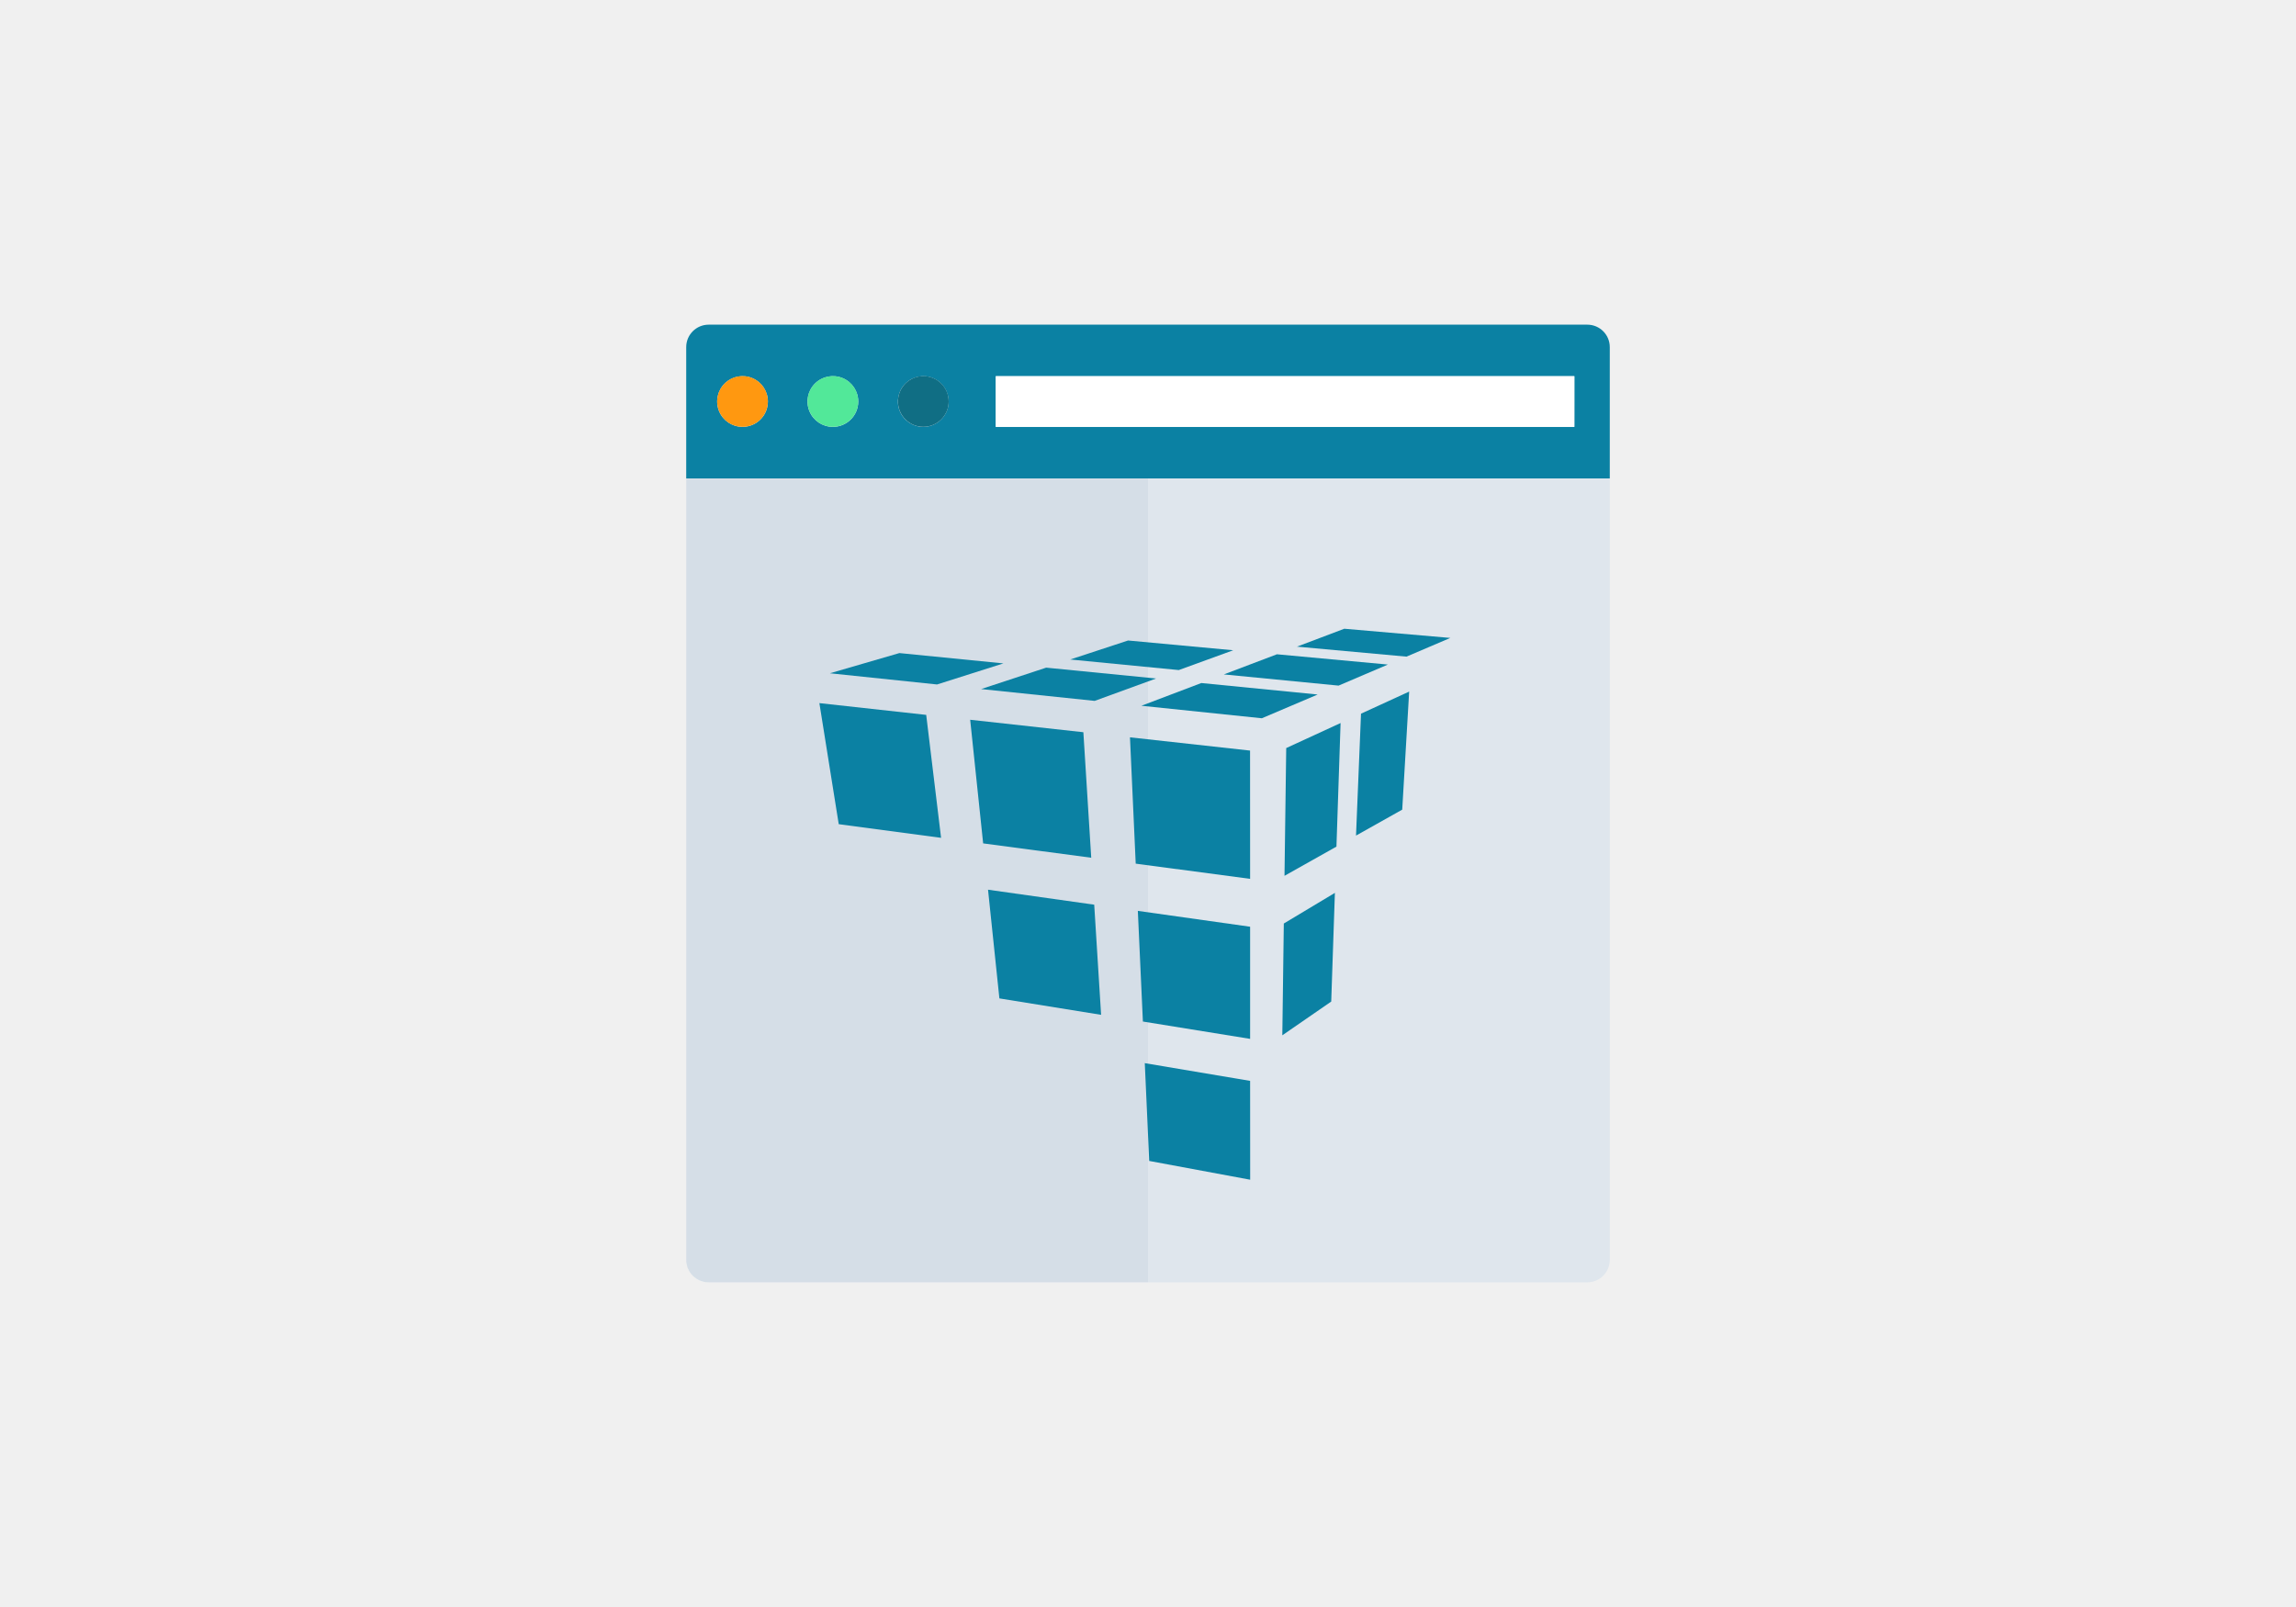
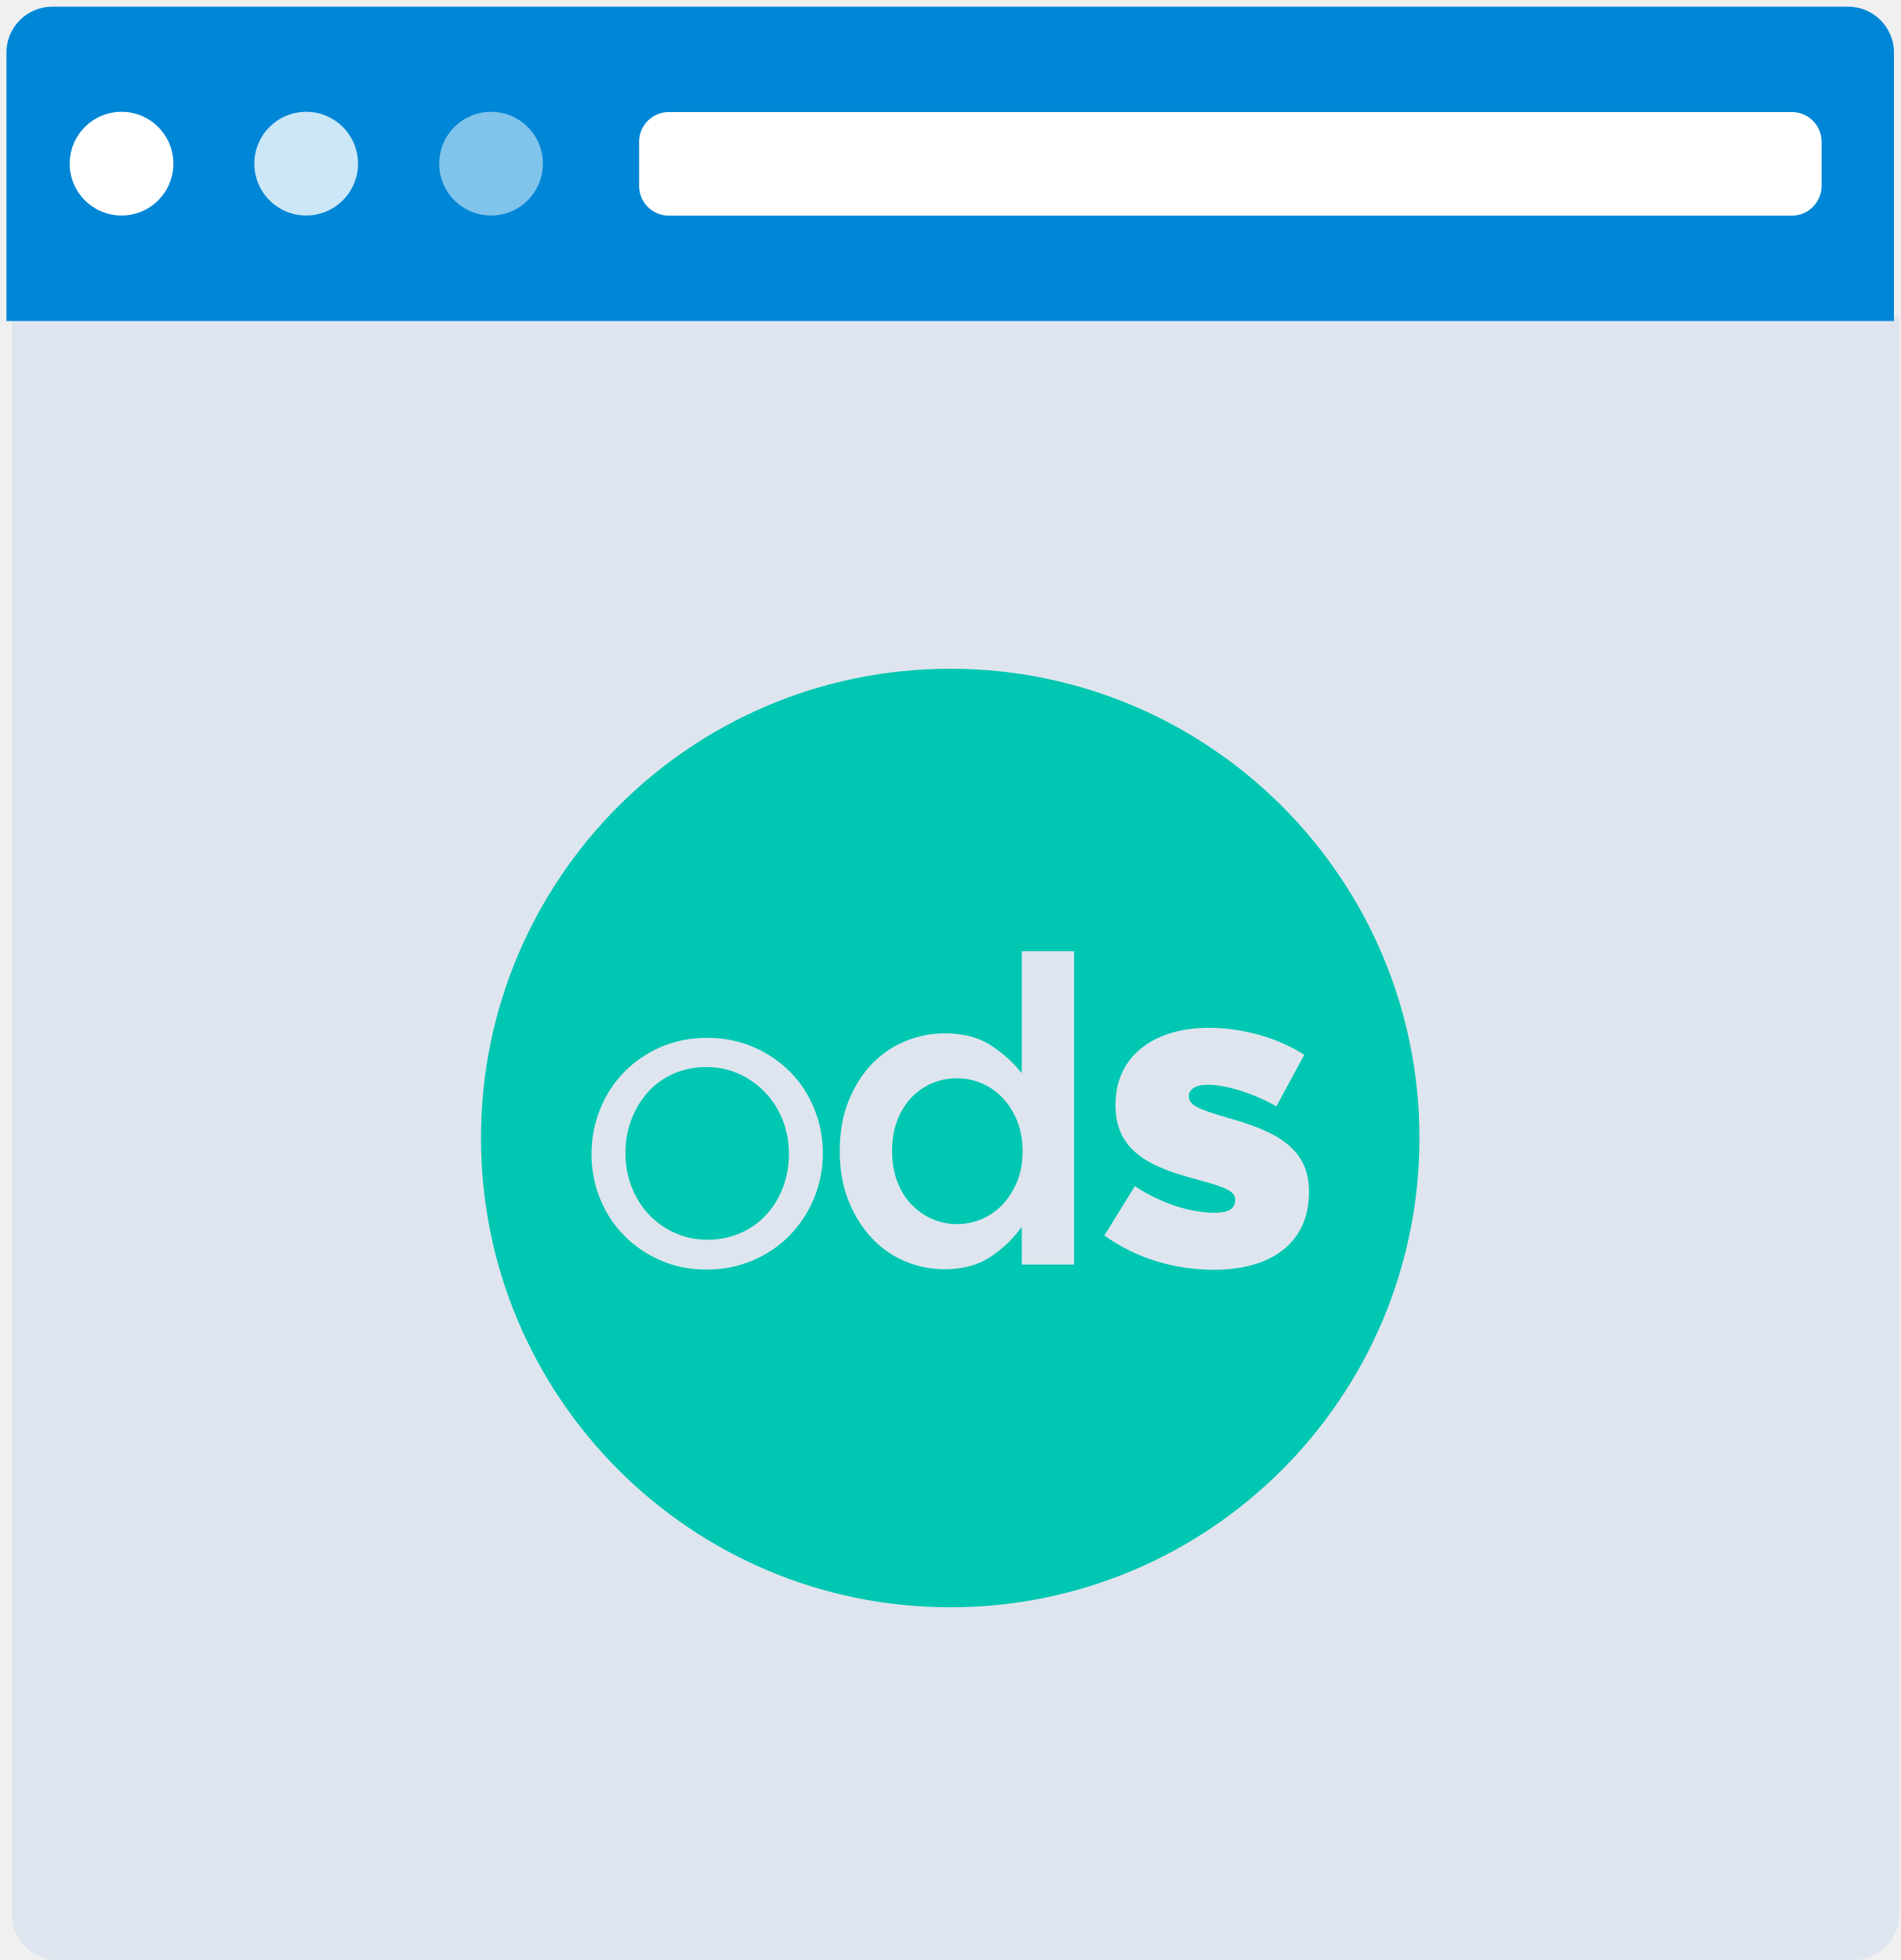
- <svg xmlns="http://www.w3.org/2000/svg" viewBox="0 0 400 280">
-   <defs>
-     <style>.cls-1{isolation:isolate;}.cls-2{fill:#0b81a3;}.cls-3,.cls-8{fill:#dfe6ed;}.cls-4{fill:#fff;}.cls-5{fill:#106e84;}.cls-6{fill:#52e899;}.cls-7{fill:#ff9810;}.cls-8{opacity:0.35;mix-blend-mode:multiply;}</style>
-   </defs>
-   <g class="cls-1">
-     <g id="Calque_4" data-name="Calque 4">
-       <path class="cls-2" d="M280.45,60.48a3.91,3.91,0,0,0-3.91-3.91H123.46a3.91,3.91,0,0,0-3.91,3.91V83.36h160.9ZM129.36,74.38A4.42,4.42,0,1,1,133.78,70,4.42,4.42,0,0,1,129.36,74.38Zm15.74,0A4.42,4.42,0,1,1,149.52,70,4.42,4.42,0,0,1,145.1,74.38Zm15.74,0A4.42,4.42,0,1,1,165.27,70,4.42,4.42,0,0,1,160.85,74.38Zm113.43,0H173.48V65.55h100.8Z" />
-       <path class="cls-3" d="M119.55,219.52a3.91,3.91,0,0,0,3.91,3.91H276.54a3.91,3.91,0,0,0,3.91-3.91V83.36H119.55Z" />
-       <rect class="cls-4" x="173.48" y="65.55" width="100.8" height="8.83" />
-       <circle class="cls-5" cx="160.86" cy="69.95" r="4.42" />
-       <circle class="cls-6" cx="145.1" cy="69.95" r="4.42" />
-       <circle class="cls-7" cx="129.36" cy="69.95" r="4.42" />
-       <path class="cls-8" d="M200,83.36H119.55V219.52a3.91,3.91,0,0,0,3.91,3.91H200" />
-       <polygon class="cls-2" points="199.11 177.99 217.79 181.01 217.79 161.47 198.23 158.71 199.11 177.99" />
-       <polygon class="cls-2" points="200.21 202.28 217.8 205.55 217.79 188.33 199.44 185.24 200.21 202.28" />
-       <polygon class="cls-2" points="171.28 146.95 190.11 149.45 188.74 127.58 169.02 125.41 171.28 146.95" />
-       <polygon class="cls-2" points="146.12 143.6 163.95 145.98 161.36 124.56 142.75 122.51 146.12 143.6" />
-       <polygon class="cls-2" points="174.11 173.96 191.83 176.82 190.63 157.63 172.13 155.02 174.11 173.96" />
-       <polygon class="cls-2" points="232.83 147.51 223.78 152.6 224.08 130.34 233.55 125.98 232.83 147.51" />
-       <polygon class="cls-2" points="231.92 174.51 223.4 180.39 223.66 160.91 232.56 155.57 231.92 174.51" />
-       <polygon class="cls-2" points="244.29 141.07 236.24 145.59 237.11 124.35 245.5 120.5 244.29 141.07" />
-       <polygon class="cls-2" points="197.86 150.48 217.79 153.13 217.78 130.78 196.86 128.47 197.86 150.48" />
-       <polygon class="cls-2" points="209.29 119.01 229.56 121.01 219.83 125.15 198.85 122.97 209.29 119.01" />
-       <polygon class="cls-2" points="222.46 114 241.79 115.79 233.2 119.46 213.21 117.51 222.46 114" />
-       <polygon class="cls-2" points="234.2 109.55 252.67 111.15 245.03 114.41 225.95 112.67 234.2 109.55" />
-       <polygon class="cls-2" points="182.26 116.33 201.41 118.22 190.71 122.12 170.93 120.06 182.26 116.33" />
-       <polygon class="cls-2" points="196.53 111.6 214.85 113.3 205.36 116.75 186.45 114.91 196.53 111.6" />
-       <polygon class="cls-2" points="156.69 113.79 174.81 115.59 163.25 119.26 144.58 117.31 156.69 113.79" />
+ <svg xmlns="http://www.w3.org/2000/svg" width="64px" height="66px" viewBox="0 0 64 66" version="1.1">
+   <g id="Help-hub" stroke="none" stroke-width="1" fill="none" fill-rule="evenodd">
+     <g id="Help-Hub_Home" transform="translate(-303, -191)" fill-rule="nonzero">
+       <g id="list-cards" transform="translate(277, 119)">
+         <g id="card-user-guide">
+           <g id="ODS_picto_platform.3b592ea4aff75b1d8fd5821c23a5edd9" transform="translate(26, 72)">
+             <path d="M0.395,64.458 C0.395,65.311 1.087,66.003 1.94,66.003 L62.416,66.003 C63.269,66.003 63.96,65.311 63.96,64.458 L63.96,10.667 L0.395,10.667 L0.395,64.458 Z" id="Path" fill="#DEE5EF" />
+             <path d="M26.366,39.992 C26.5,39.643 26.569,39.263 26.569,38.862 C26.569,38.458 26.5,38.078 26.36,37.722 C26.22,37.367 26.025,37.057 25.773,36.792 C25.524,36.528 25.229,36.318 24.892,36.163 C24.555,36.011 24.19,35.932 23.792,35.932 C23.388,35.932 23.017,36.008 22.68,36.157 C22.342,36.306 22.057,36.513 21.82,36.777 C21.583,37.042 21.397,37.349 21.263,37.701 C21.13,38.051 21.063,38.43 21.063,38.832 C21.063,39.236 21.133,39.616 21.273,39.971 C21.412,40.327 21.604,40.634 21.85,40.895 C22.096,41.156 22.388,41.363 22.725,41.515 C23.062,41.67 23.427,41.746 23.825,41.746 C24.229,41.746 24.6,41.67 24.938,41.521 C25.275,41.372 25.564,41.168 25.804,40.907 C26.044,40.646 26.232,40.342 26.366,39.992 L26.366,39.992 Z M34.258,39.777 C34.379,39.479 34.437,39.142 34.437,38.765 C34.437,38.388 34.376,38.051 34.258,37.753 C34.139,37.455 33.978,37.197 33.775,36.981 C33.574,36.765 33.337,36.598 33.07,36.482 C32.799,36.367 32.523,36.309 32.234,36.309 C31.936,36.309 31.657,36.364 31.392,36.476 C31.128,36.586 30.894,36.75 30.693,36.96 C30.493,37.172 30.332,37.431 30.216,37.731 C30.101,38.035 30.043,38.379 30.043,38.765 C30.043,39.142 30.101,39.479 30.216,39.783 C30.332,40.087 30.49,40.345 30.693,40.555 C30.894,40.767 31.128,40.931 31.392,41.047 C31.657,41.162 31.936,41.22 32.234,41.22 C32.523,41.22 32.799,41.162 33.07,41.047 C33.337,40.931 33.574,40.764 33.775,40.549 C33.975,40.333 34.136,40.074 34.258,39.777 L34.258,39.777 Z M40.038,36.905 L40.038,36.935 C40.038,37.239 40.485,37.385 41.308,37.628 C42.855,38.063 44.083,38.594 44.083,40.114 L44.083,40.144 C44.083,41.864 42.797,42.758 40.889,42.758 C39.576,42.758 38.275,42.381 37.191,41.603 L38.218,39.941 C39.114,40.533 40.096,40.837 40.904,40.837 C41.381,40.837 41.597,40.691 41.597,40.418 L41.597,40.387 C41.597,40.084 41.162,39.956 40.342,39.725 C38.795,39.321 37.567,38.801 37.567,37.224 L37.567,37.197 C37.567,35.534 38.898,34.61 40.704,34.61 C41.843,34.61 43.028,34.942 43.925,35.519 L42.986,37.251 C42.177,36.805 41.296,36.528 40.673,36.528 C40.254,36.528 40.038,36.686 40.038,36.905 L40.038,36.905 Z M36.172,42.582 L34.41,42.582 L34.41,41.308 C34.13,41.703 33.784,42.041 33.364,42.32 C32.945,42.6 32.428,42.74 31.815,42.74 C31.362,42.74 30.924,42.655 30.502,42.481 C30.079,42.308 29.703,42.05 29.377,41.709 C29.052,41.369 28.785,40.95 28.584,40.457 C28.384,39.965 28.28,39.403 28.28,38.768 C28.28,38.133 28.378,37.567 28.575,37.078 C28.773,36.586 29.034,36.169 29.362,35.829 C29.69,35.486 30.067,35.23 30.496,35.057 C30.924,34.884 31.362,34.796 31.815,34.796 C32.441,34.796 32.957,34.93 33.371,35.2 C33.784,35.47 34.13,35.783 34.41,36.139 L34.41,32.03 L36.172,32.03 L36.172,42.582 Z M27.712,38.838 C27.712,39.366 27.612,39.871 27.414,40.348 C27.217,40.825 26.943,41.241 26.597,41.597 C26.25,41.953 25.837,42.235 25.354,42.442 C24.871,42.648 24.351,42.752 23.792,42.752 C23.233,42.752 22.716,42.648 22.245,42.442 C21.774,42.235 21.364,41.956 21.017,41.603 C20.671,41.251 20.4,40.84 20.209,40.366 C20.017,39.895 19.92,39.394 19.92,38.862 C19.92,38.333 20.017,37.829 20.209,37.352 C20.4,36.874 20.671,36.458 21.017,36.103 C21.364,35.747 21.777,35.464 22.254,35.258 C22.731,35.051 23.254,34.948 23.822,34.948 C24.381,34.948 24.898,35.051 25.375,35.258 C25.852,35.464 26.262,35.744 26.612,36.096 C26.961,36.449 27.229,36.859 27.42,37.333 C27.615,37.807 27.712,38.309 27.712,38.838 L27.712,38.838 Z M47.802,38.321 C47.802,29.593 40.728,22.519 32,22.519 C23.272,22.519 16.198,29.593 16.198,38.321 C16.198,47.049 23.272,54.123 32,54.123 C40.728,54.123 47.802,47.049 47.802,38.321 L47.802,38.321 Z" id="Shape" fill="#00C7B1" />
+             <path d="M63.783,1.77 C63.783,0.917 63.091,0.225 62.238,0.225 L1.762,0.225 C0.909,0.225 0.217,0.917 0.217,1.77 L0.217,10.809 L63.783,10.809 L63.783,1.77 Z" id="Shape" fill="#0086D6" />
+             <rect id="Rectangle" fill="#FFFFFF" x="21.523" y="3.773" width="39.822" height="3.488" rx="1" />
+             <circle id="Oval" fill="#FFFFFF" opacity="0.5" cx="16.537" cy="5.511" r="1.746" />
+             <circle id="Oval" fill="#FFFFFF" opacity="0.8" cx="10.311" cy="5.511" r="1.746" />
+             <circle id="Oval" fill="#FFFFFF" cx="4.093" cy="5.511" r="1.746" />
+           </g>
+         </g>
+       </g>
    </g>
  </g>
</svg>
